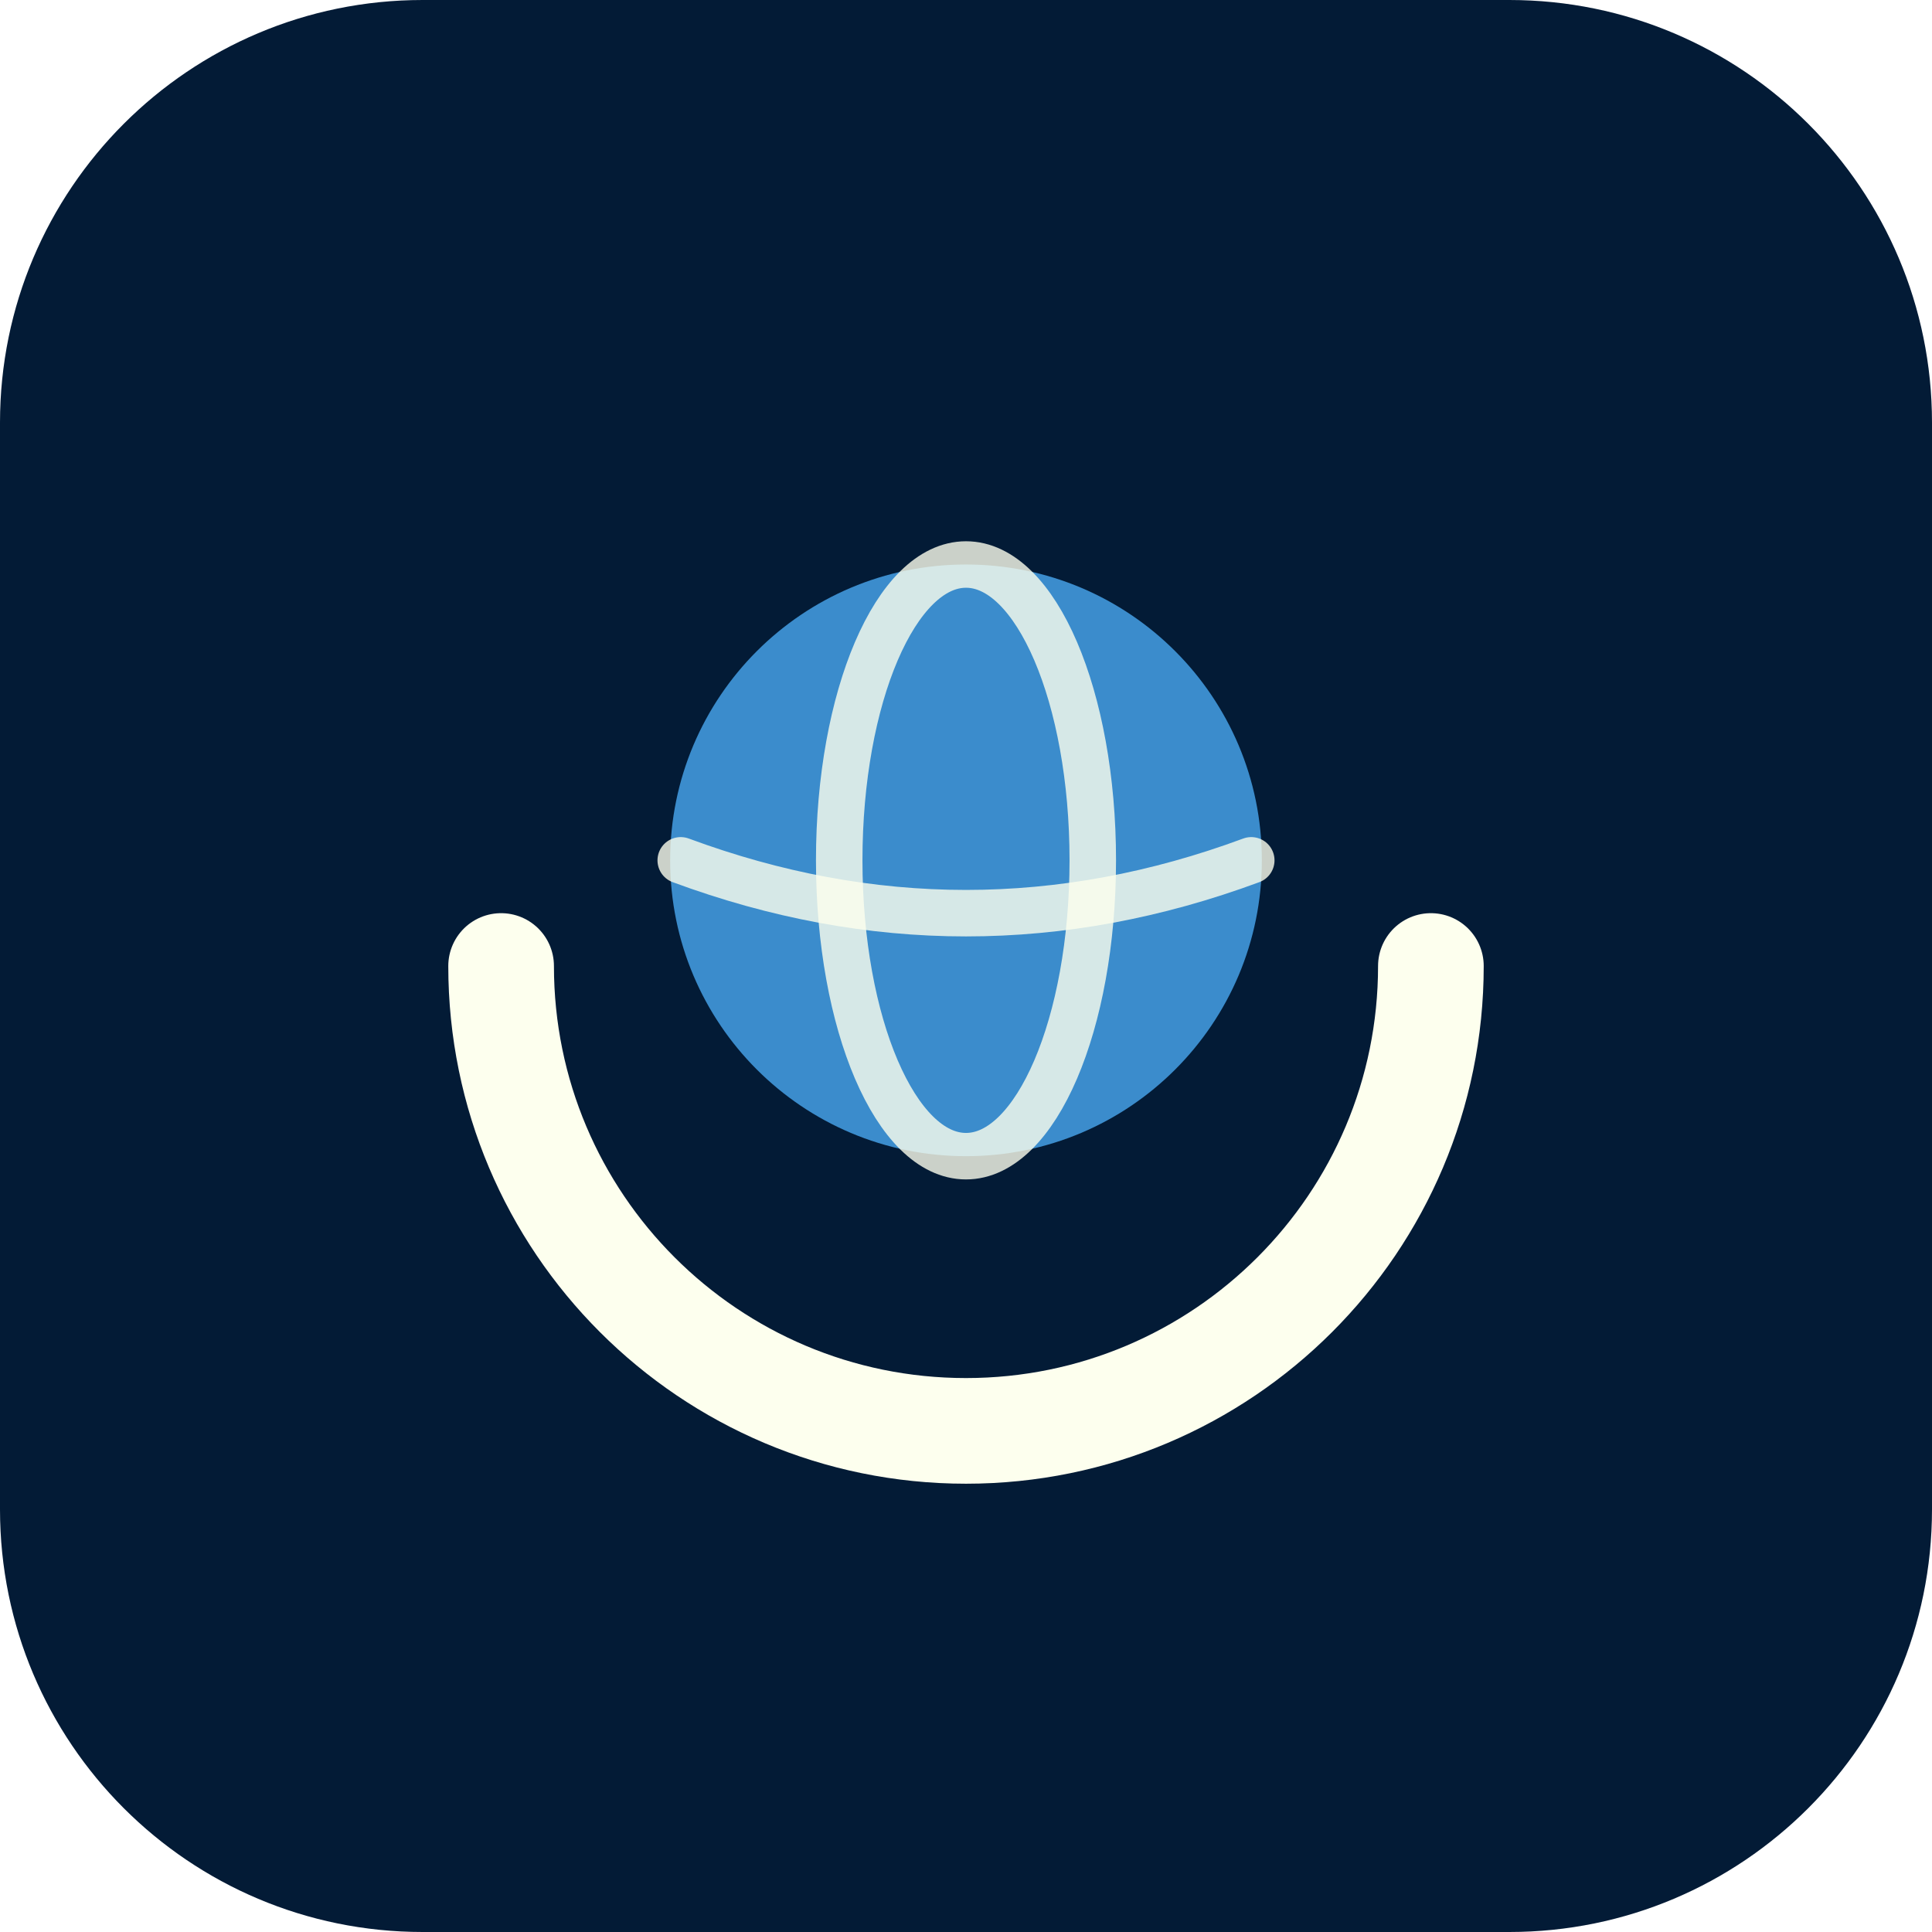
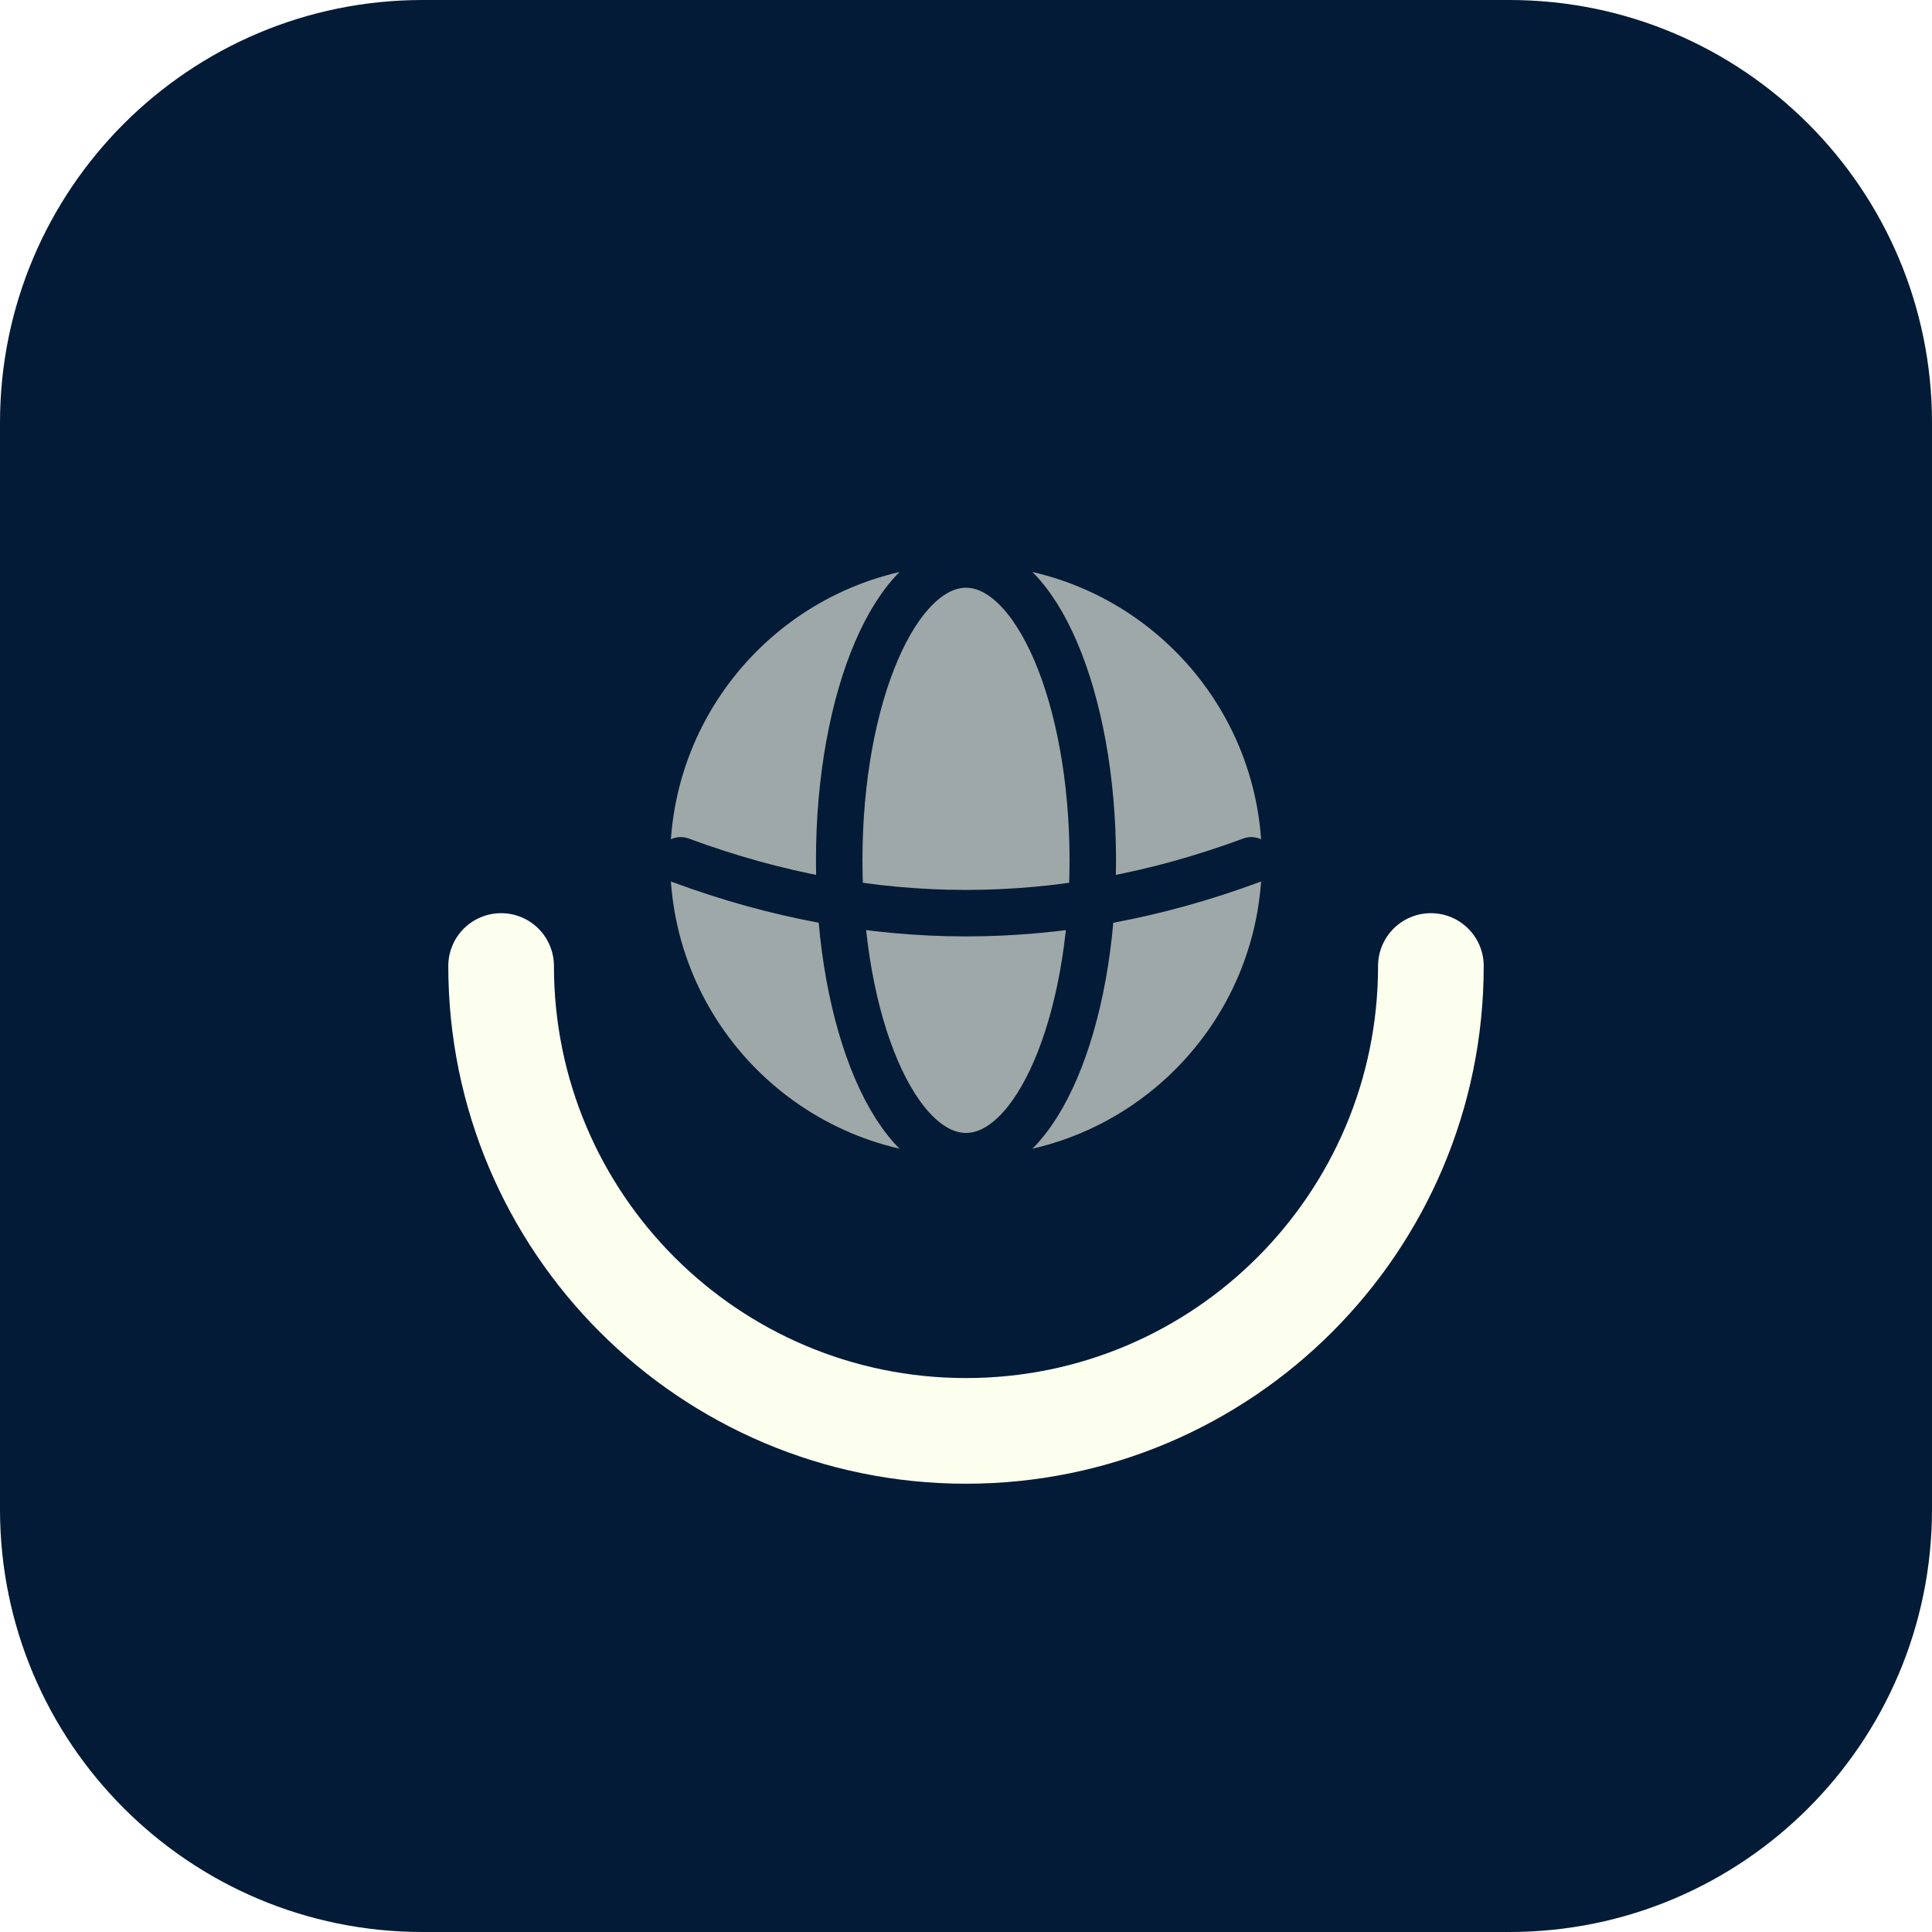
<svg xmlns="http://www.w3.org/2000/svg" viewBox="0 0 64 64" width="256" height="256">
  <rect width="64" height="64" rx="14" fill="#031b36" />
  <g transform="translate(9.6 9.6) scale(.7)">
-     <circle cx="32.00" cy="27.00" r="14" fill="#3b8ccc" />
-     <path d="M18.5 27Q32 32 45.5 27" fill="none" stroke-linecap="round" stroke-linejoin="round" stroke="#fdffee" stroke-width="2.2" opacity=".8" />
-     <ellipse cx="32" cy="27" rx="6" ry="14" fill="none" stroke="#fdffee" stroke-width="2.2" opacity=".8" />
+     <circle cx="32.00" cy="27.00" r="14" fill="#9ea8a8" />
+     <path d="M18.5 27Q32 32 45.5 27" fill="none" stroke-linecap="round" stroke-linejoin="round" stroke="#031b36" stroke-width="2.2" />
+     <ellipse cx="32" cy="27" rx="6" ry="14" fill="none" stroke="#031b36" stroke-width="2.2" />
    <path d="M10 32A22 22 0 0 0 54 32" fill="none" stroke-linecap="round" stroke-linejoin="round" stroke="#fdffee" stroke-width="5" />
  </g>
</svg>
